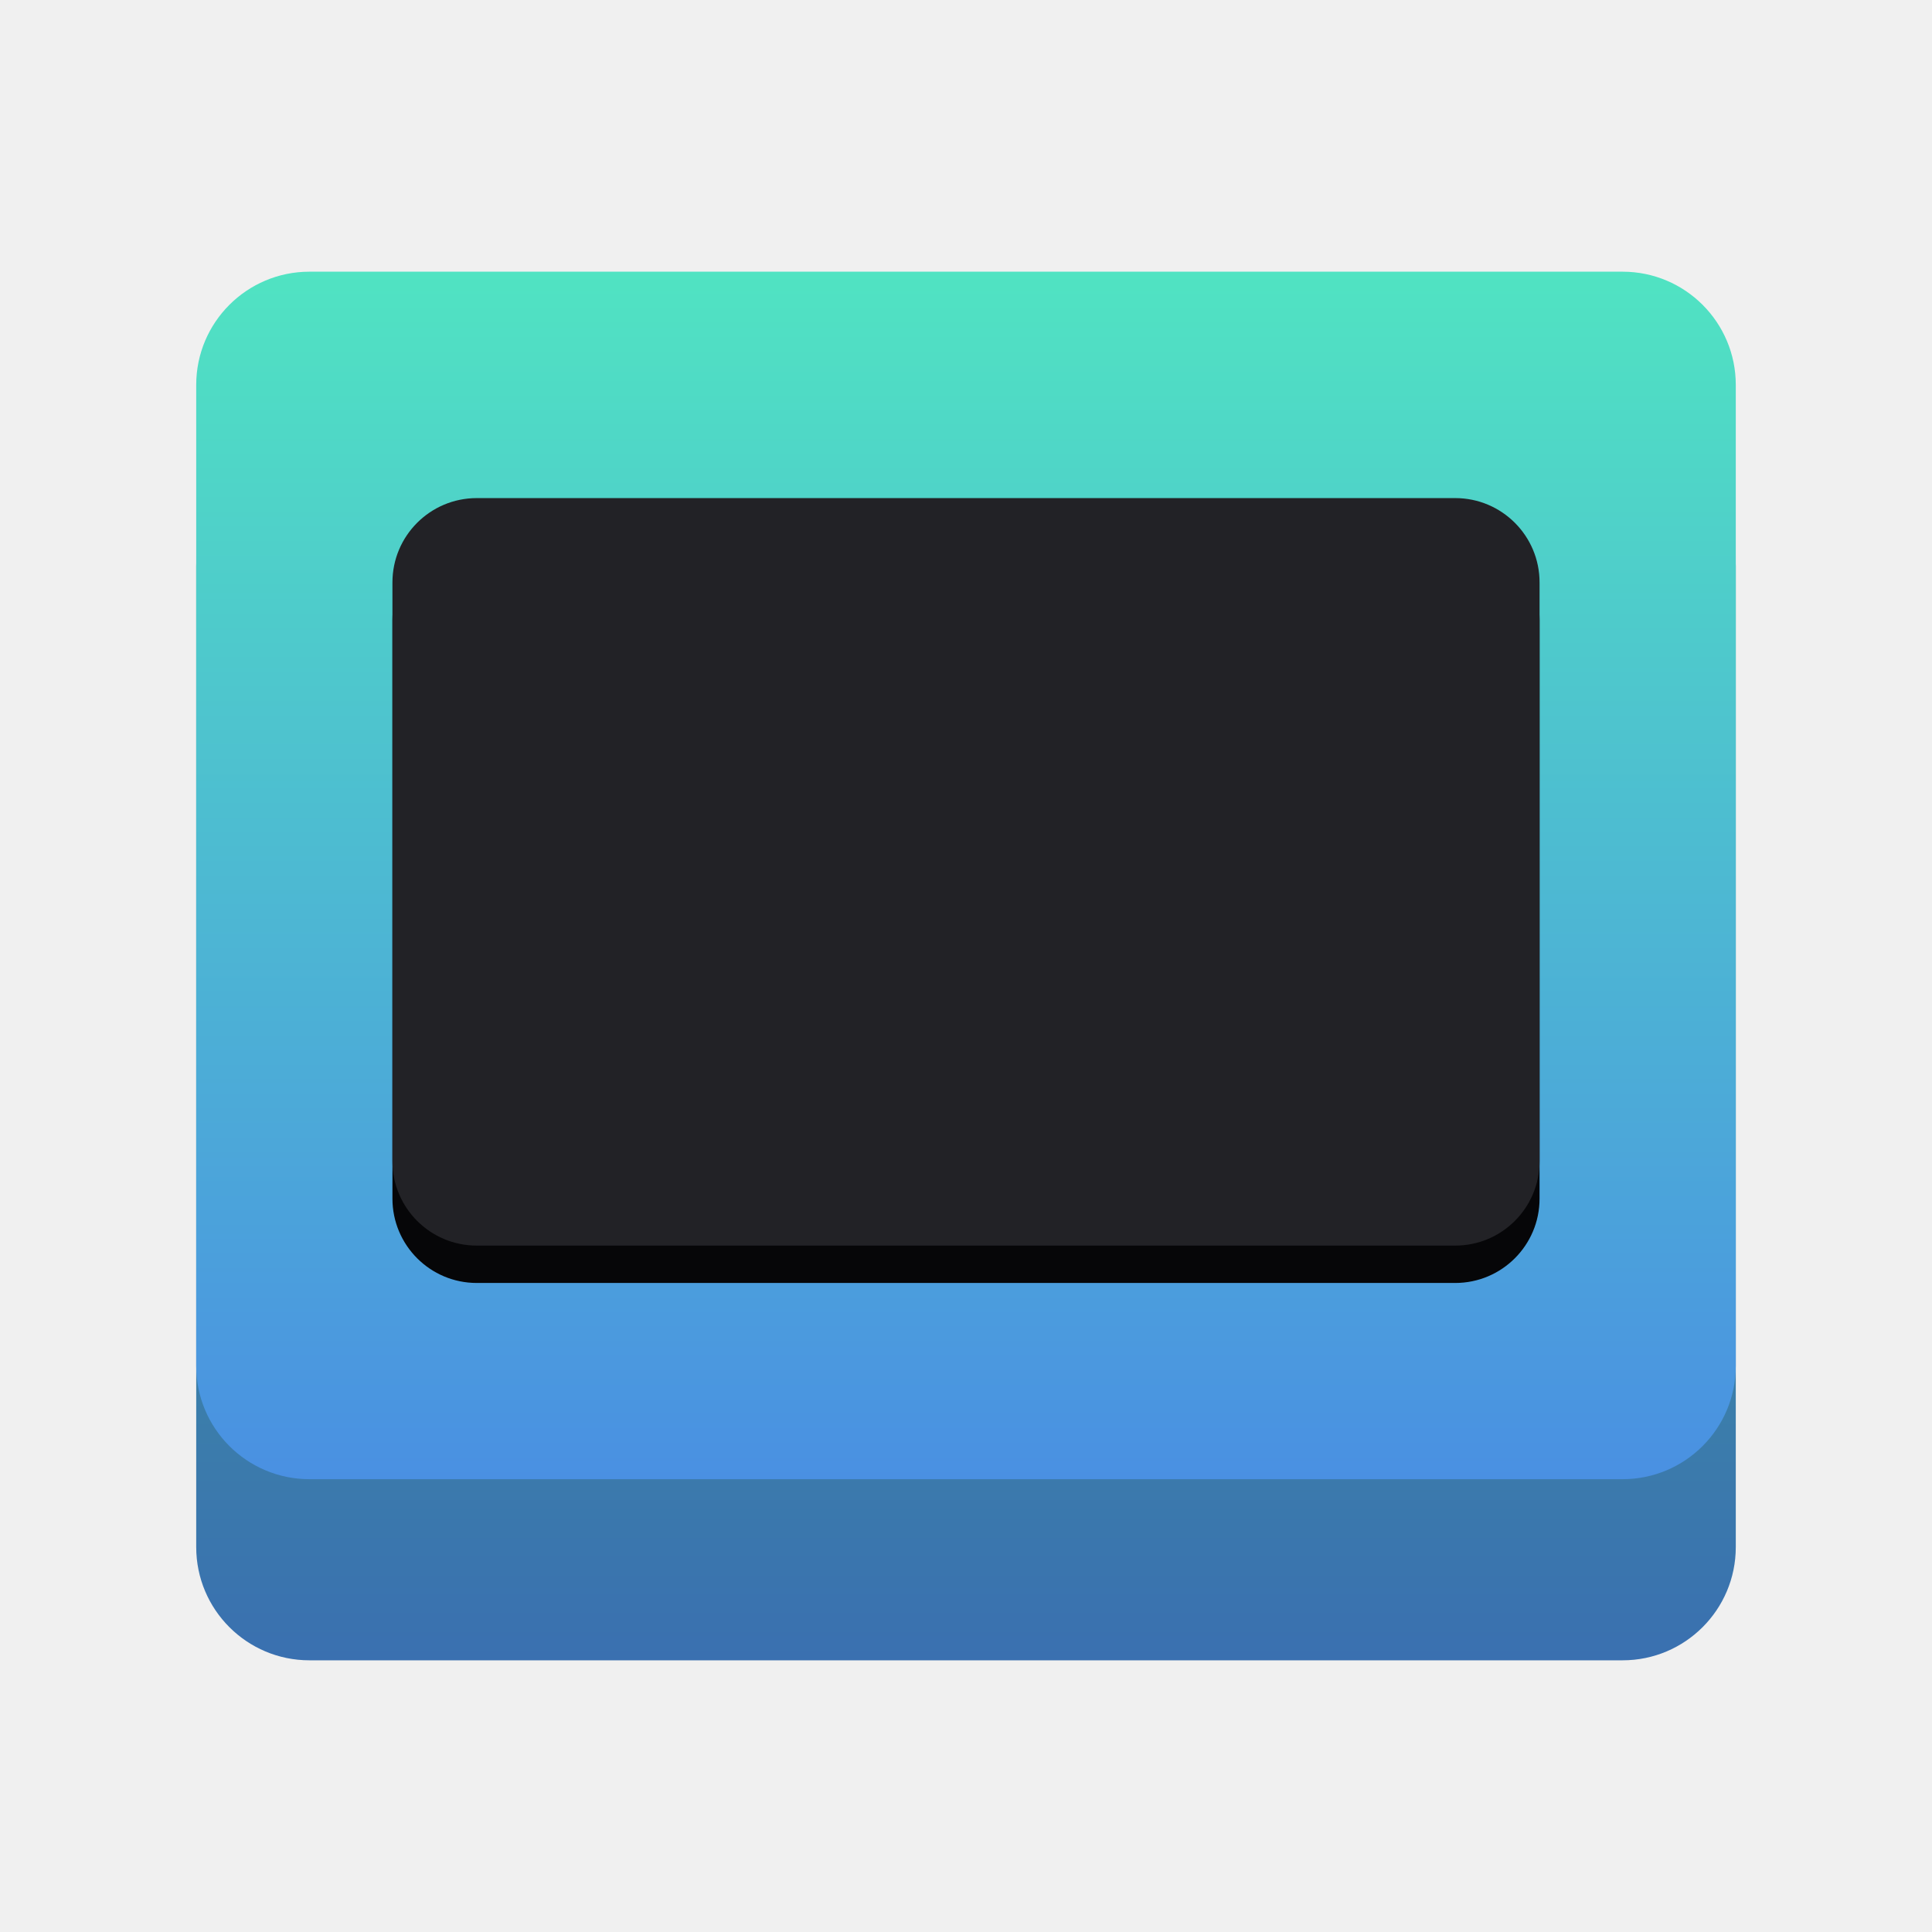
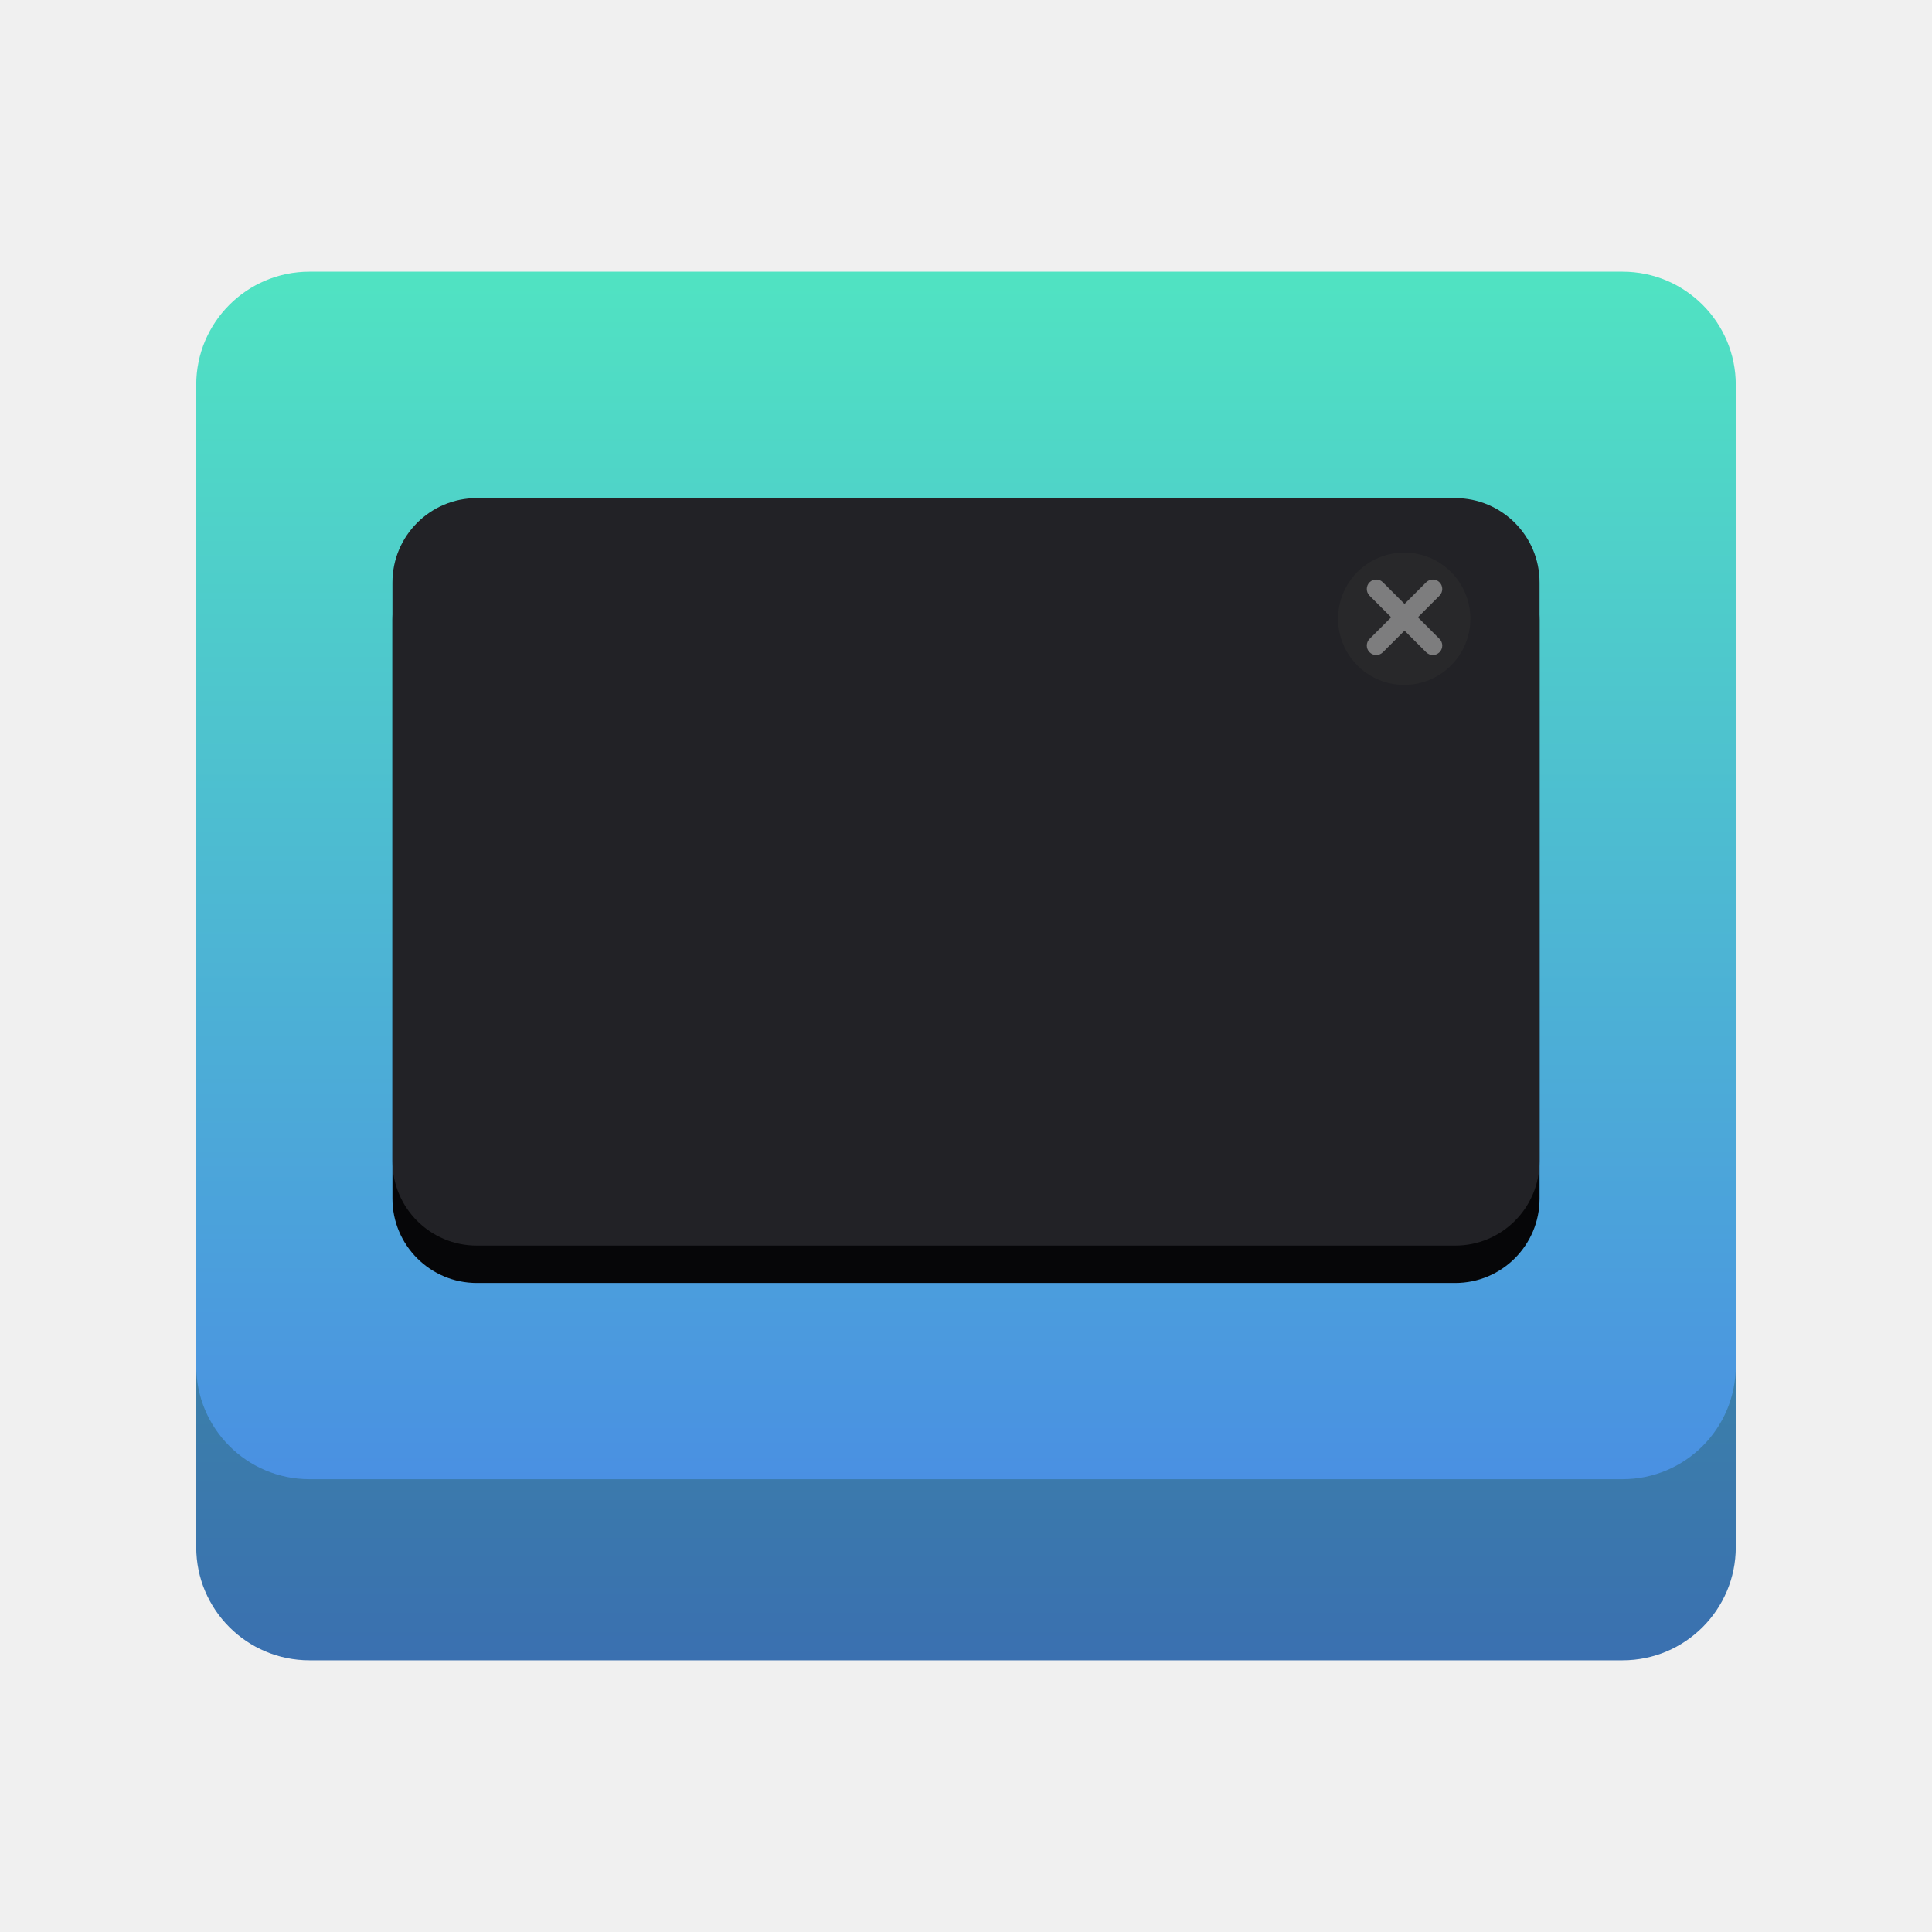
<svg xmlns="http://www.w3.org/2000/svg" xmlns:xlink="http://www.w3.org/1999/xlink" width="128" height="128" id="svg11300" version="1.0" style="display:inline;enable-background:new" viewBox="0 0 128 128">
  <defs id="defs3">
    <linearGradient id="linearGradient4">
      <stop style="stop-color:#3eb097;stop-opacity:1;" offset="0" id="stop3" />
      <stop style="stop-color:#3a70b0;stop-opacity:1;" offset="1" id="stop4" />
    </linearGradient>
    <linearGradient id="linearGradient1">
      <stop style="stop-color:#50e3c2;stop-opacity:1;" offset="0" id="stop1" />
      <stop style="stop-color:#4a90e2;stop-opacity:1;" offset="1" id="stop2" />
    </linearGradient>
    <linearGradient xlink:href="#linearGradient1" id="linearGradient2" x1="64" y1="185" x2="64" y2="287" gradientUnits="userSpaceOnUse" gradientTransform="matrix(1,0,0,0.7843137,0,39.90196)" />
    <linearGradient xlink:href="#linearGradient4" id="linearGradient3" gradientUnits="userSpaceOnUse" x1="64" y1="185" x2="64" y2="287" gradientTransform="matrix(1,0,0,0.7843137,3.5e-7,51.90196)" />
  </defs>
  <g id="layer1" style="display:inline" transform="translate(0,-172)">
    <g id="layer2" style="display:none">
      <rect style="display:inline;overflow:visible;visibility:visible;fill:#f0f0f0;fill-opacity:1;fill-rule:nonzero;stroke:none;stroke-width:0.5;marker:none;enable-background:accumulate" id="rect13805" width="128" height="128" x="9.2651362e-08" y="172" />
    </g>
    <g id="layer3" style="display:inline">
      <circle cx="64" cy="236" r="59.504" id="circle2892" style="display:none;opacity:0.1;vector-effect:none;fill:none;fill-opacity:1;stroke:#000000;stroke-width:0.99;stroke-linecap:butt;stroke-linejoin:miter;stroke-miterlimit:4;stroke-dasharray:0.99, 0.99;stroke-dashoffset:0;stroke-opacity:1;marker:none;marker-start:none;marker-mid:none;marker-end:none;paint-order:normal;enable-background:new" />
      <rect ry="7.929" rx="8.701" y="180.495" x="20.495" height="111.01" width="87.01" id="rect2894" style="display:none;opacity:0.1;vector-effect:none;fill:none;fill-opacity:1;stroke:#000000;stroke-width:0.99;stroke-linecap:butt;stroke-linejoin:miter;stroke-miterlimit:4;stroke-dasharray:0.99, 0.99;stroke-dashoffset:0;stroke-opacity:1;marker:none;marker-start:none;marker-mid:none;marker-end:none;paint-order:normal;enable-background:new" />
      <rect ry="7.924" rx="7.924" y="184.495" x="12.495" height="103.01" width="103.01" id="rect2896" style="display:none;opacity:0.1;vector-effect:none;fill:none;fill-opacity:1;stroke:#000000;stroke-width:0.99;stroke-linecap:butt;stroke-linejoin:miter;stroke-miterlimit:4;stroke-dasharray:0.99, 0.99;stroke-dashoffset:0;stroke-opacity:1;marker:none;marker-start:none;marker-mid:none;marker-end:none;paint-order:normal;enable-background:new" />
      <rect ry="8.701" rx="7.929" y="200.495" x="8.495" height="87.01" width="111.01" id="rect2898" style="display:none;opacity:0.1;vector-effect:none;fill:none;fill-opacity:1;stroke:#000000;stroke-width:0.99;stroke-linecap:butt;stroke-linejoin:miter;stroke-miterlimit:4;stroke-dasharray:0.99, 0.99;stroke-dashoffset:0;stroke-opacity:1;marker:none;marker-start:none;marker-mid:none;marker-end:none;paint-order:normal;enable-background:new" />
      <path id="path2900" d="M 2.6203015e-5,289 H 128" style="display:none;fill:none;stroke:#62a0ea;stroke-width:2;stroke-linecap:butt;stroke-linejoin:miter;stroke-miterlimit:4;stroke-dasharray:none;stroke-opacity:1;enable-background:new" />
      <g id="g4" transform="translate(0,5)">
        <rect style="display:inline;fill:url(#linearGradient3);fill-rule:evenodd;stroke-width:0.846;enable-background:new" id="rect1-5" width="102" height="80" x="13" y="197" rx="7.5" />
        <rect style="fill:url(#linearGradient2);fill-rule:evenodd;stroke-width:0.846" id="rect1" width="102" height="80" x="13" y="185" rx="7.5" />
        <g id="g6" transform="translate(43,-30)">
          <rect style="display:inline;fill:#060608;fill-opacity:1;fill-rule:evenodd;stroke-width:0.575;enable-background:new" id="rect1-5-1" width="76" height="49.524" x="-17" y="232.476" rx="5.588" />
          <rect style="display:inline;fill:#222226;fill-opacity:1;fill-rule:evenodd;stroke-width:0.575;enable-background:new" id="rect1-2" width="76" height="49.524" x="-17" y="230" rx="5.588" />
        </g>
      </g>
+       <ellipse style="fill:#28282a;fill-opacity:1;stroke:#ffffff;stroke-width:1.236;stroke-dasharray:0.309, 0.309;stroke-dashoffset:0;stroke-opacity:0" id="path2" cx="-93.034" cy="212.993" rx="4.382" ry="4.382" transform="scale(-1,1)" />
+       <path d="m 91.179,210.396 c -0.166,0 -0.325,0.066 -0.442,0.183 -0.244,0.244 -0.244,0.64 0,0.884 l 1.433,1.433 -1.433,1.433 c -0.244,0.244 -0.244,0.64 0,0.884 0.244,0.244 0.64,0.244 0.884,0 l 1.433,-1.433 1.433,1.433 c 0.244,0.244 0.64,0.244 0.884,0 0.244,-0.244 0.244,-0.64 0,-0.884 l -1.433,-1.433 1.433,-1.433 c 0.244,-0.244 0.244,-0.64 0,-0.884 -0.117,-0.117 -0.276,-0.183 -0.442,-0.183 -0.166,0 -0.325,0.066 -0.442,0.183 l -1.433,1.433 -1.433,-1.433 c -0.117,-0.117 -0.276,-0.183 -0.442,-0.183 z m 0,0" fill="#222222" id="path1" style="fill:#ffffff;fill-opacity:0.398;stroke-width:0.625" />
    </g>
  </g>
</svg>
